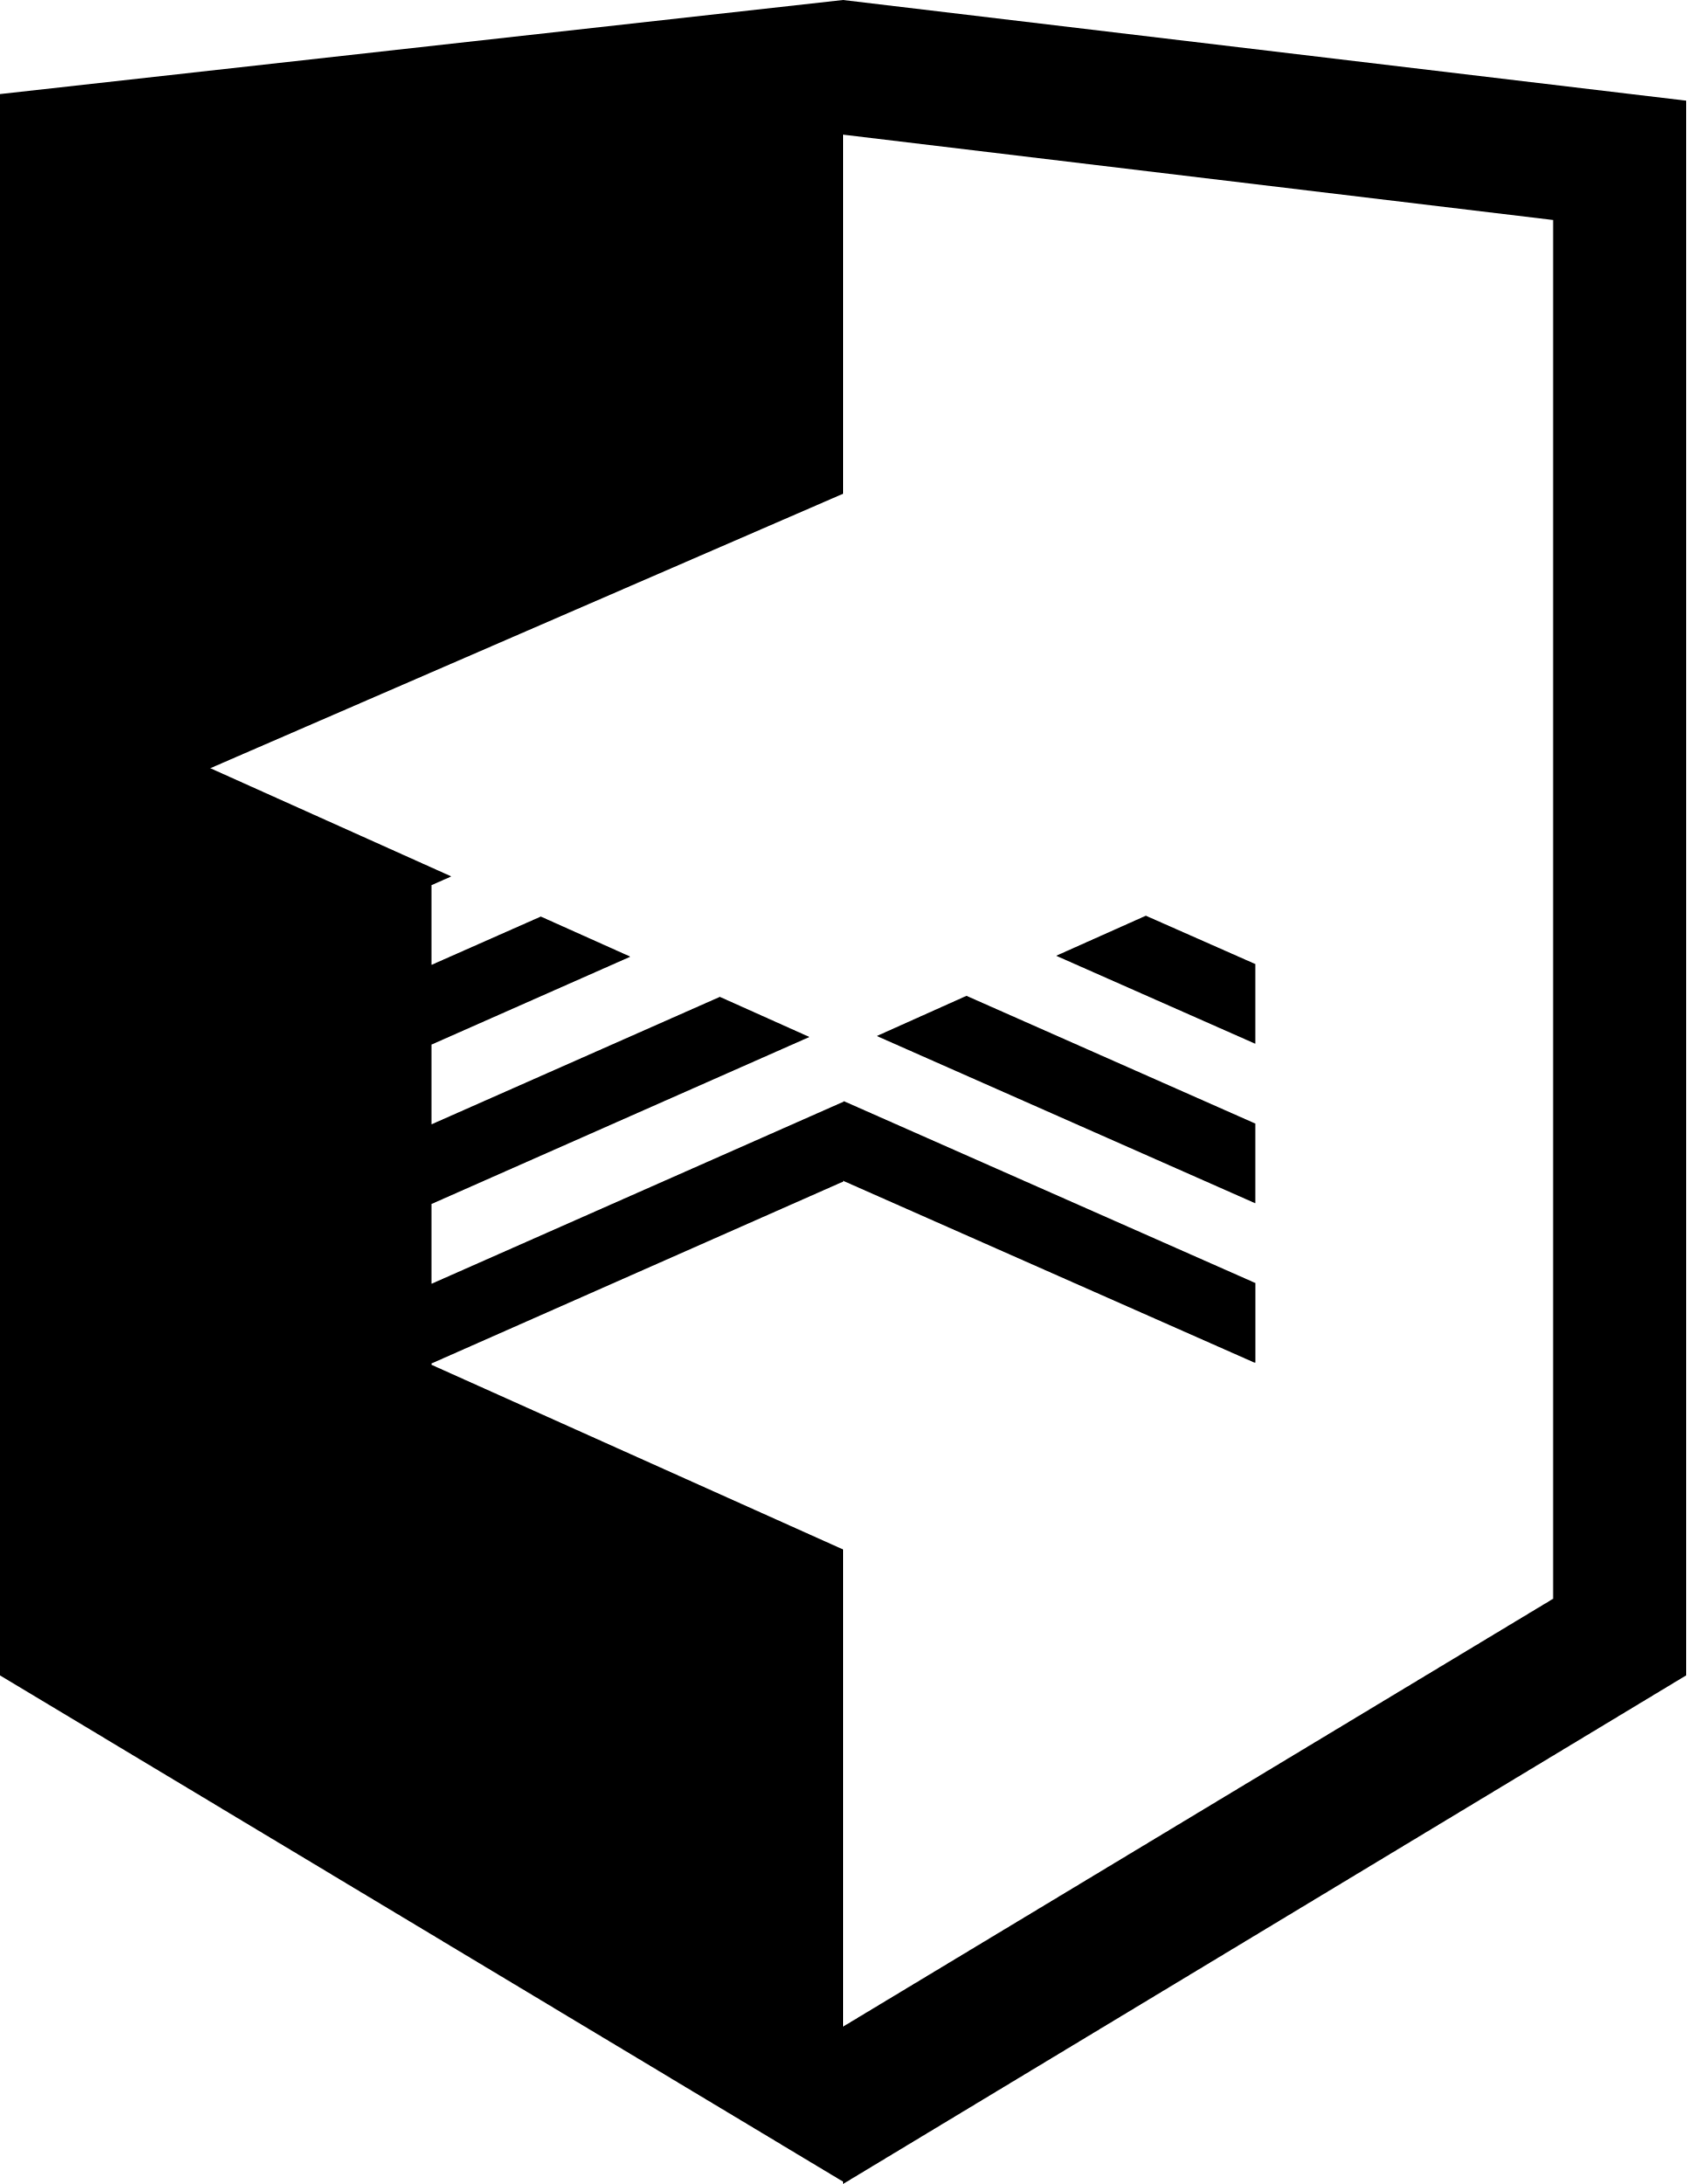
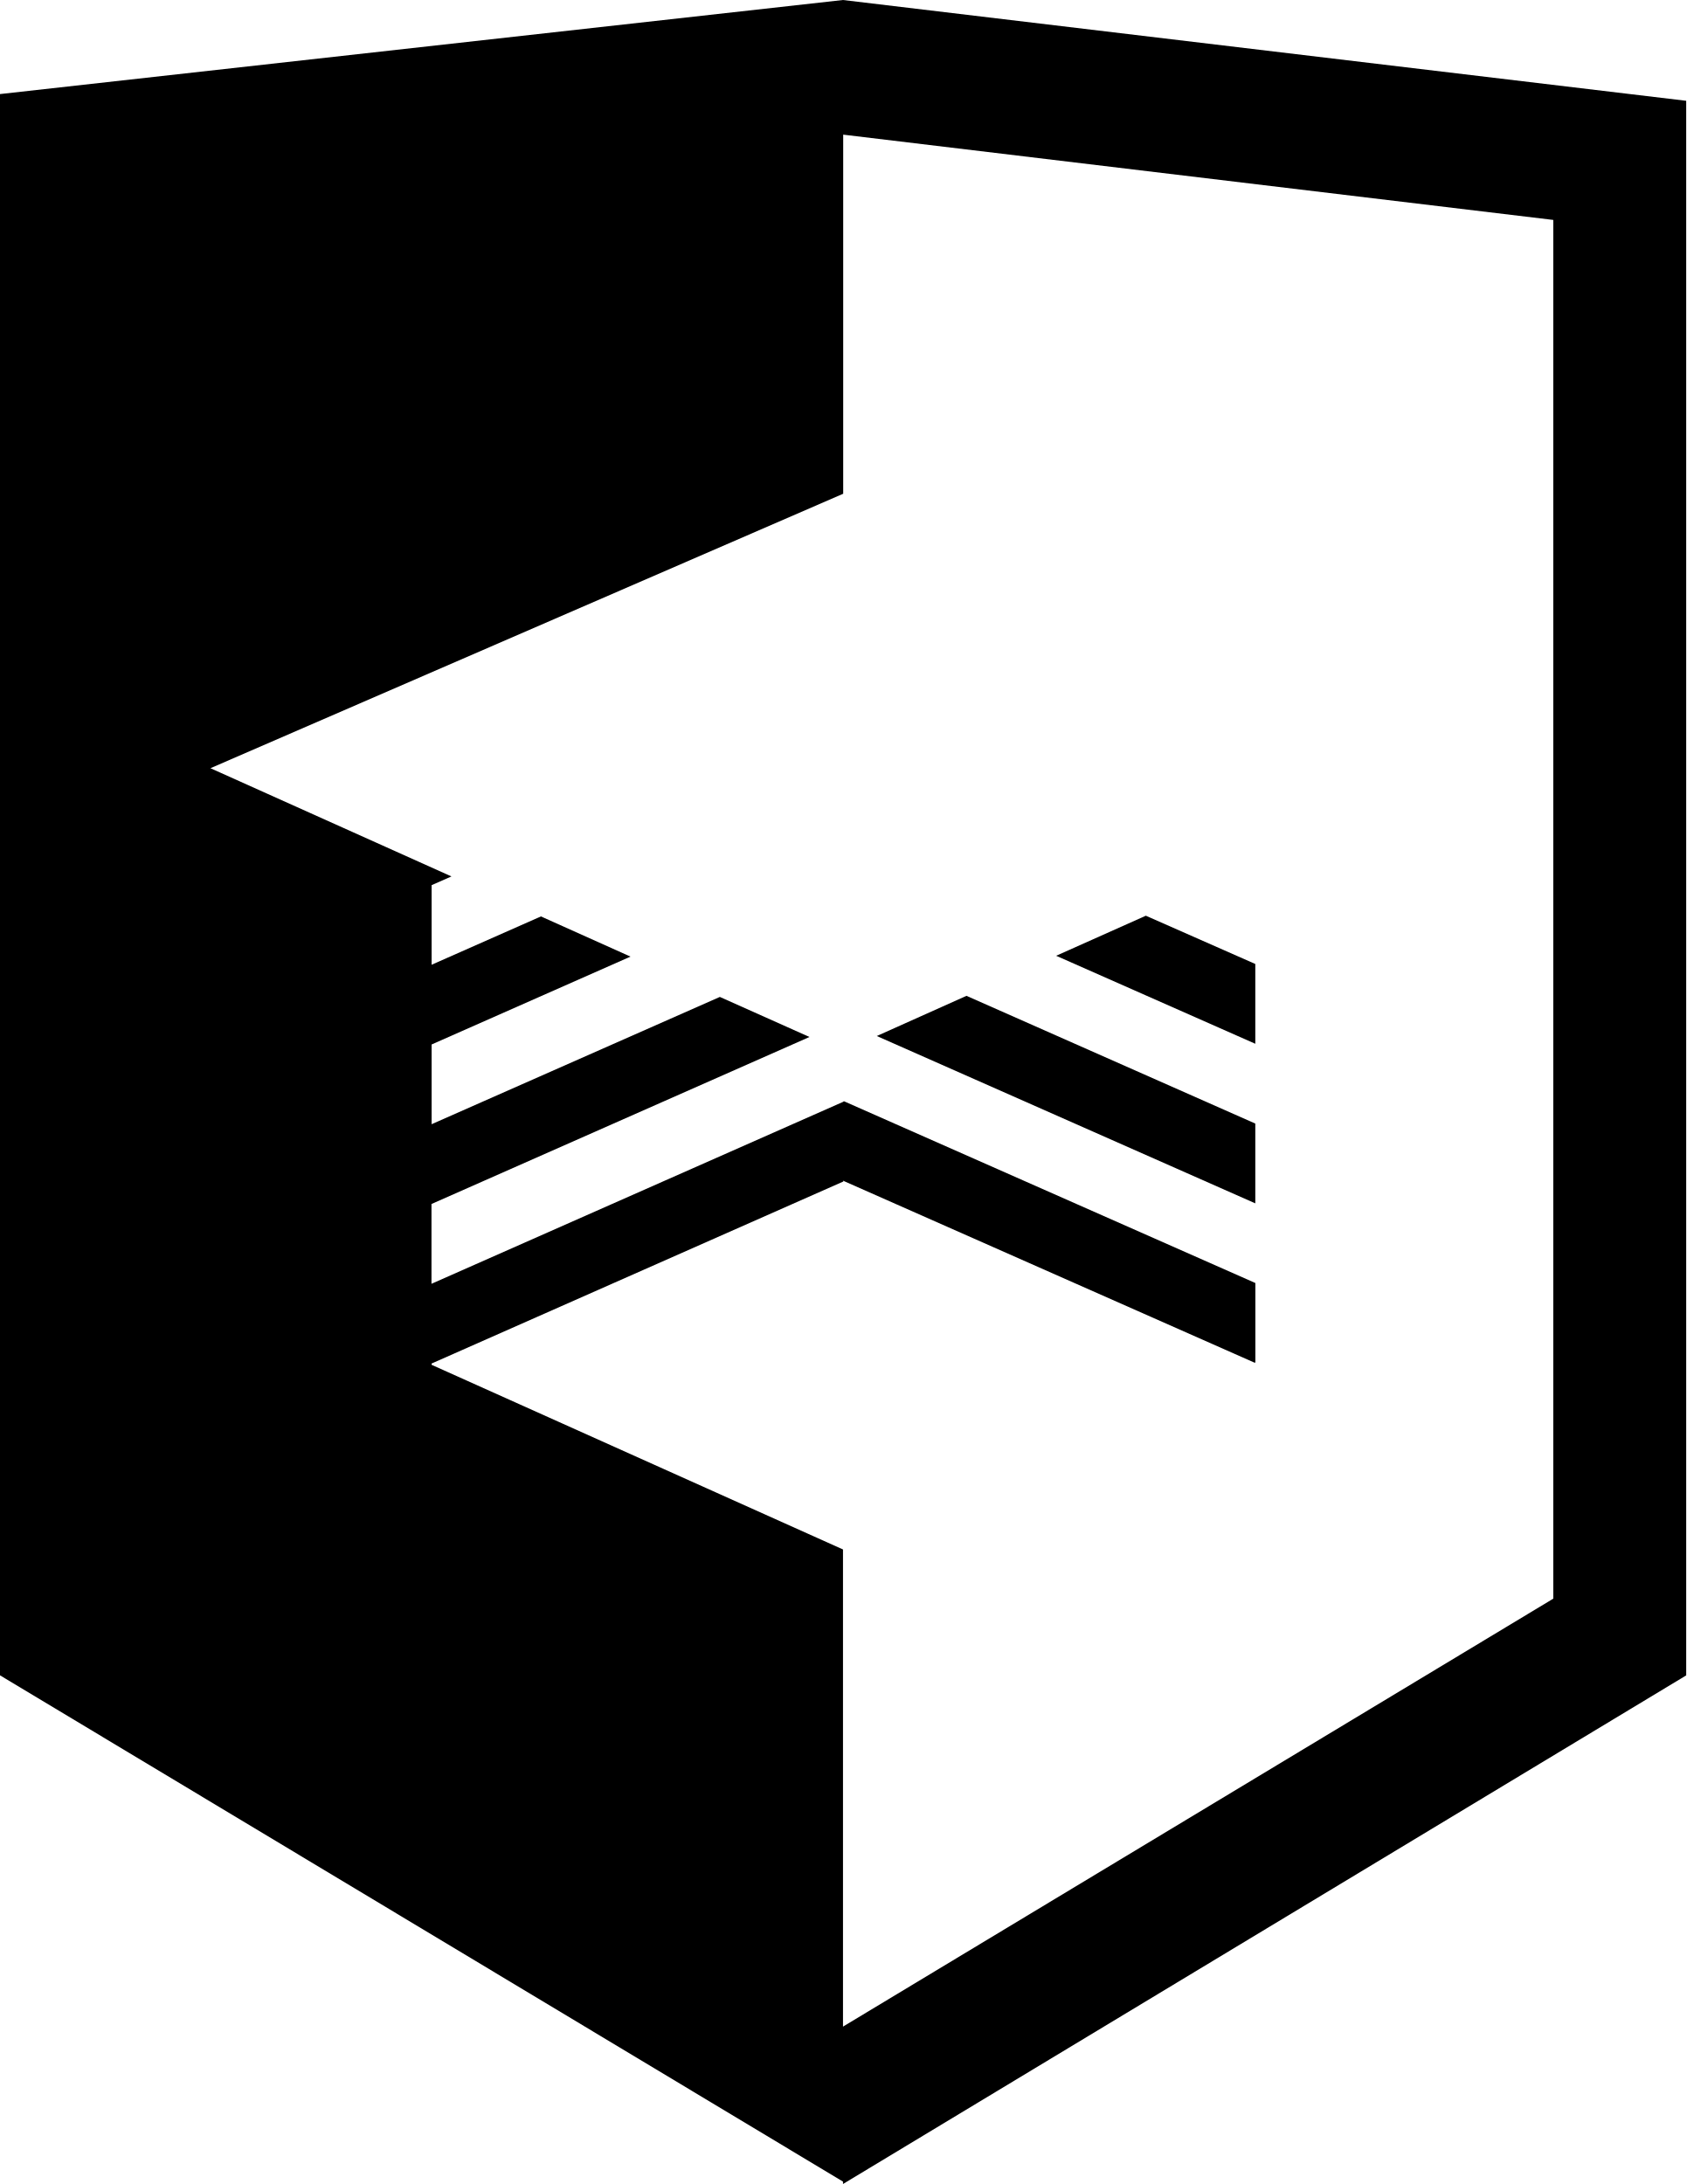
- <svg xmlns="http://www.w3.org/2000/svg" version="1.0" id="Layer_1" x="0px" y="0px" width="26.096px" height="33.803px" viewBox="0 0 26.096 33.803" enable-background="new 0 0 26.096 33.803" xml:space="preserve">
-   <g>
-     <path d="M13.047,0L0,1.456v24.475l13.047,7.835v0.037l13.049-7.872V1.558L13.047,0z M24.037,24.745l-10.989,6.622v-7.385   l-6.369-2.858v-0.021l6.373-2.816v-0.02h0.002v0.011l6.365,2.814v-0.006l0.01,0.006v-1.234l-6.365-2.813l-0.004,0.003l-0.006-0.003   v0.011h-0.002v-0.003L6.678,19.87v-1.235l0,0l5.849-2.585l-1.386-0.621l-4.463,1.973v-1.234l3.078-1.361l-1.386-0.621l-1.692,0.748   v-1.234l0.307-0.135l-3.73-1.675l9.793-4.248V2.084l10.989,1.321V24.745z" />
-     <polygon points="19.428,17.39 14.958,15.413 13.57,16.035 19.428,18.624  " />
-     <polygon points="19.428,14.921 17.734,14.173 16.346,14.793 19.428,16.155  " />
-   </g>
+ <svg xmlns="http://www.w3.org/2000/svg" version="1" width="26.096" height="33.803" viewBox="0 0 26.096 33.803">
+   <path d="M13.047 0L0 1.456V25.93l13.047 7.836v.037l13.05-7.872V1.56L13.046 0zm10.99 24.745l-10.99 6.622v-7.385L6.68 21.124v-.02l6.372-2.817v-.02h.002v.01l6.365 2.815v-.006l.01.006v-1.234l-6.366-2.813-.004.003-.006-.003v.01h-.002v-.002L6.678 19.87v-1.235l5.85-2.585-1.387-.62L6.68 17.4v-1.234l3.078-1.36-1.386-.622-1.692.748V13.7l.307-.135-3.73-1.675 9.793-4.248V2.084l10.99 1.32v21.34z" />
+   <path d="M19.428 17.39l-4.47-1.977-1.388.622 5.858 2.59M19.428 14.92l-1.694-.747-1.388.62 3.082 1.362" />
</svg>
